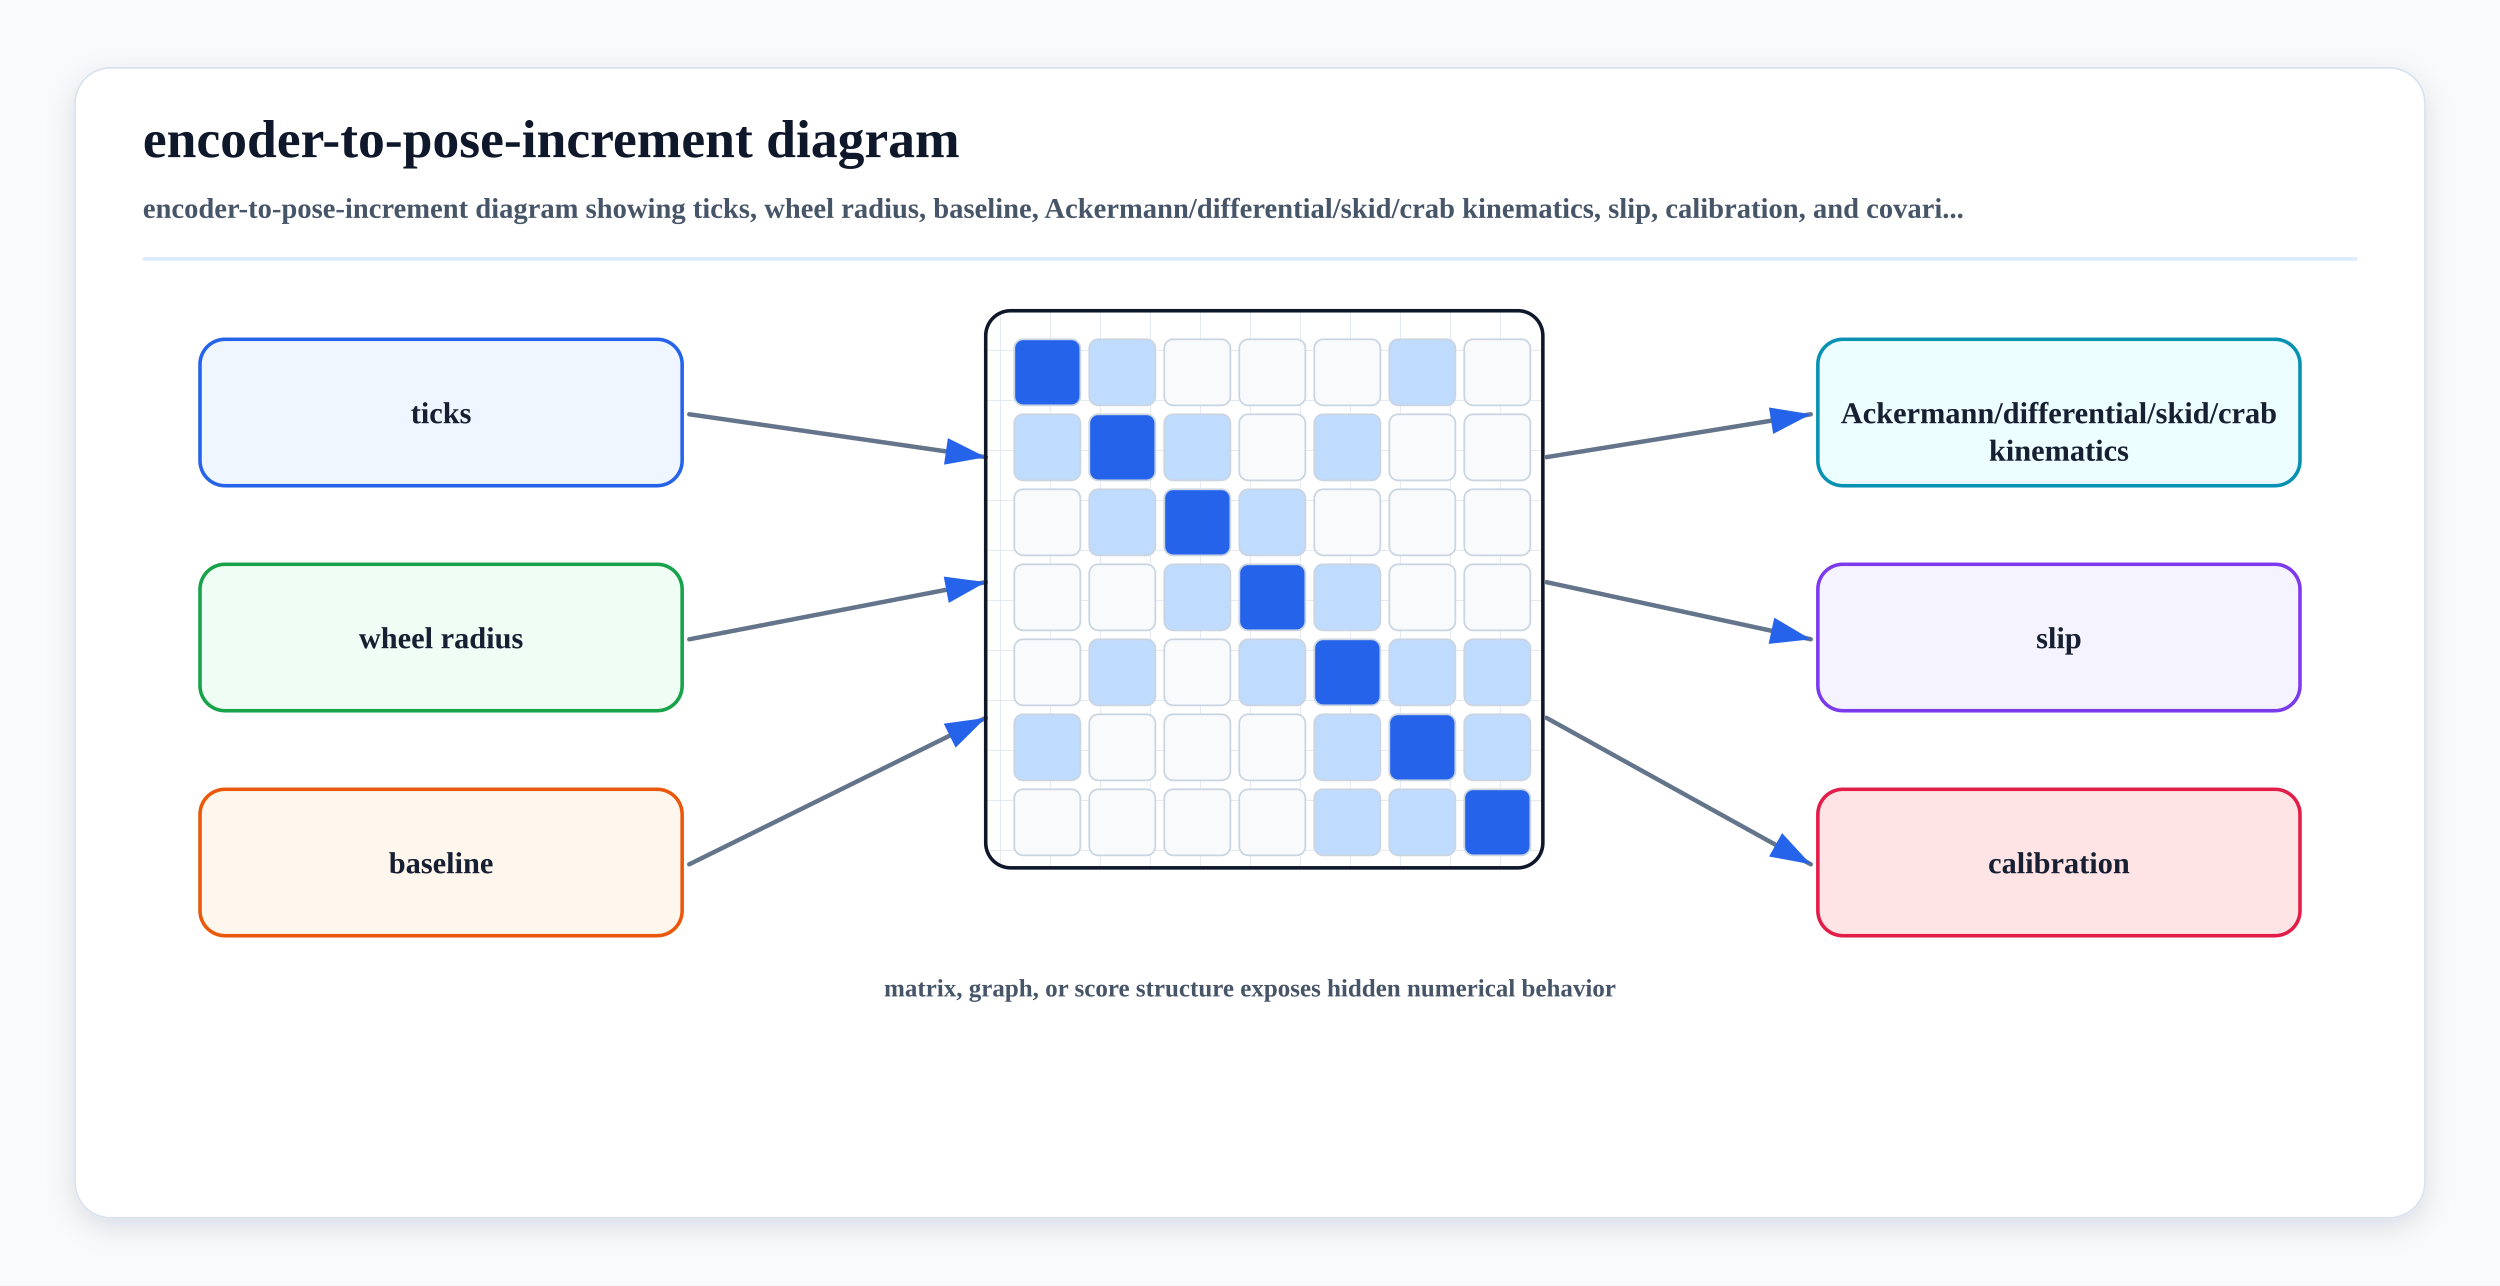
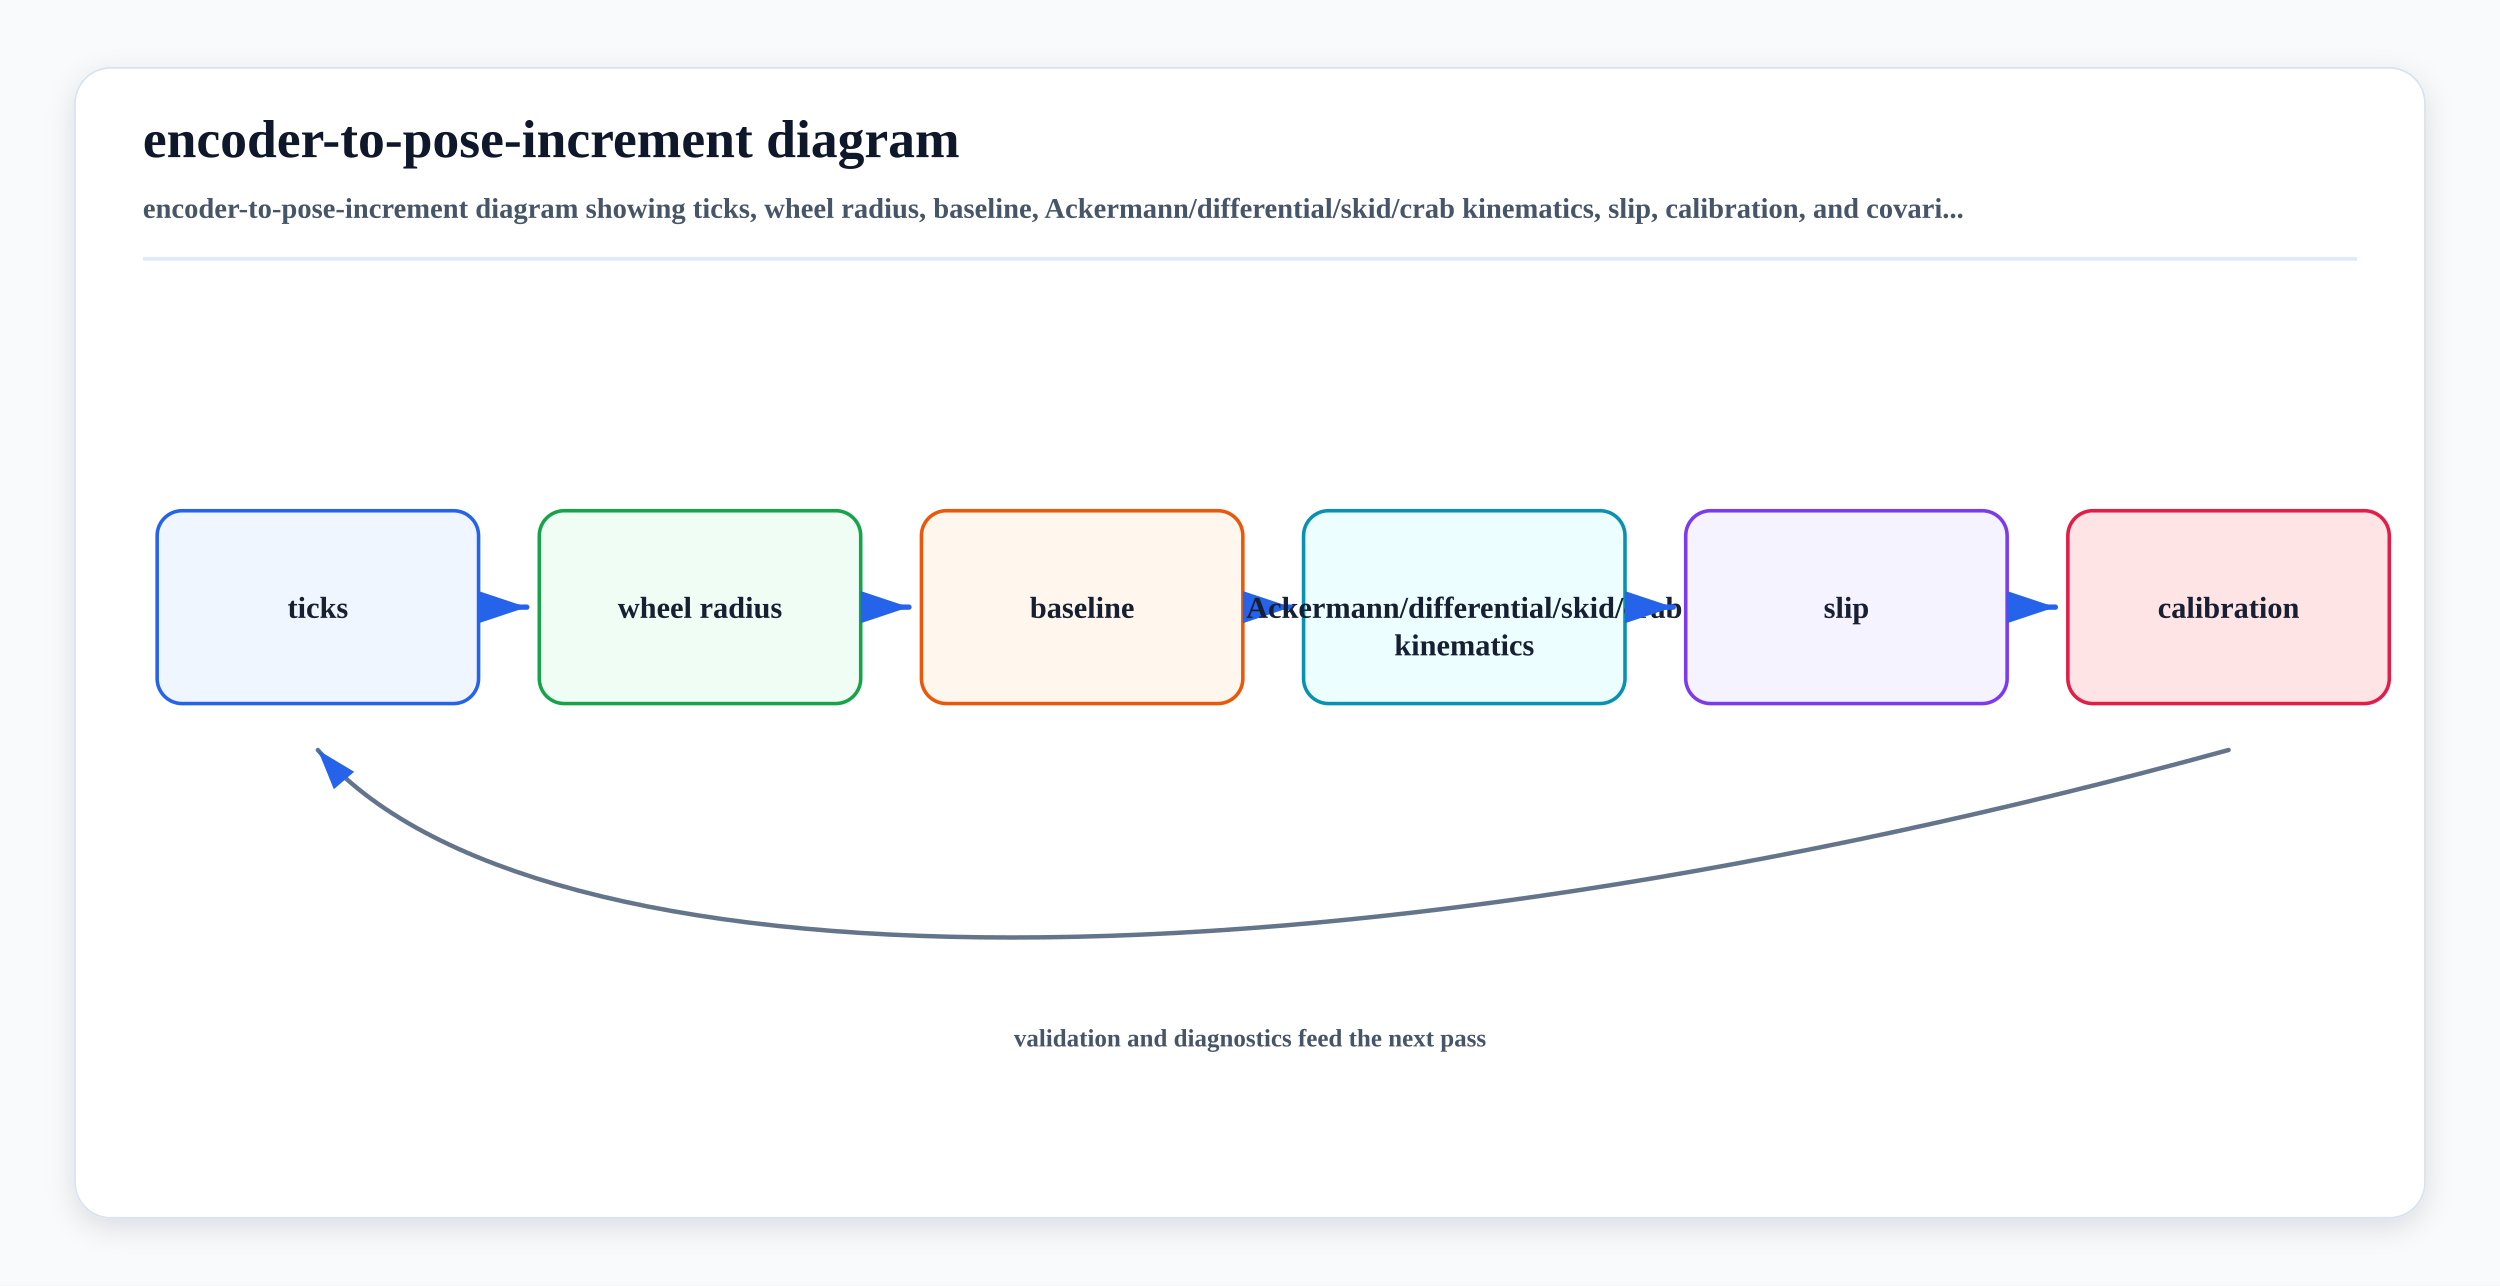
- <svg xmlns="http://www.w3.org/2000/svg" width="1400" height="720" viewBox="0 0 1400 720" role="img" aria-labelledby="title desc">
+ <svg xmlns="http://www.w3.org/2000/svg" width="1400" height="720" viewBox="0 0 1400 720" role="img" aria-labelledby="title desc" data-diagram-kind="state-estimation-chain">
  <defs>
    <marker id="arrow" markerWidth="12" markerHeight="12" refX="9" refY="3" orient="auto" markerUnits="strokeWidth">
      <path d="M0,0 L0,6 L9,3 z" fill="#2563eb" />
    </marker>
    <filter id="shadow" x="-10%" y="-10%" width="120%" height="120%">
      <feDropShadow dx="0" dy="5" stdDeviation="8" flood-color="#0f172a" flood-opacity="0.12" />
    </filter>
    <pattern id="grid" width="28" height="28" patternUnits="userSpaceOnUse">
      <path d="M28 0H0V28" fill="none" stroke="#e2e8f0" stroke-width="1" />
    </pattern>
  </defs>
  <rect width="1400" height="720" fill="#f8fafc" />
  <rect x="42" y="38" width="1316" height="644" rx="20" fill="#ffffff" stroke="#d9e2ef" filter="url(#shadow)" />
  <text x="80" y="88" font-size="30" font-weight="800" fill="#0f172a">encoder-to-pose-increment diagram</text>
  <text x="80" y="122" font-size="16" font-weight="600" fill="#475569">encoder-to-pose-increment diagram showing ticks, wheel radius, baseline, Ackermann/differential/skid/crab kinematics, slip, calibration, and covari...</text>
  <rect x="80" y="144" width="1240" height="2" fill="#dbeafe" />
-   <rect x="112" y="190" width="270" height="82" rx="14" fill="#eff6ff" stroke="#2563eb" stroke-width="2" />
-   <text x="247" y="237" text-anchor="middle" font-size="17" font-weight="700" fill="#172033">ticks</text>
-   <rect x="112" y="316" width="270" height="82" rx="14" fill="#f0fdf4" stroke="#16a34a" stroke-width="2" />
-   <text x="247" y="363" text-anchor="middle" font-size="17" font-weight="700" fill="#172033">wheel radius</text>
-   <rect x="112" y="442" width="270" height="82" rx="14" fill="#fff7ed" stroke="#ea580c" stroke-width="2" />
-   <text x="247" y="489" text-anchor="middle" font-size="17" font-weight="700" fill="#172033">baseline</text>
-   <line x1="386" y1="232" x2="552" y2="256" stroke="#64748b" stroke-width="2.5" stroke-linecap="round" marker-end="url(#arrow)" />
-   <line x1="386" y1="358" x2="552" y2="326" stroke="#64748b" stroke-width="2.5" stroke-linecap="round" marker-end="url(#arrow)" />
-   <line x1="386" y1="484" x2="552" y2="402" stroke="#64748b" stroke-width="2.5" stroke-linecap="round" marker-end="url(#arrow)" />
-   <rect x="552" y="174" width="312" height="312" rx="14" fill="url(#grid)" stroke="#0f172a" stroke-width="2" />
-   <rect x="568" y="190" width="37" height="37" rx="5" fill="#2563eb" stroke="#cbd5e1" />
-   <rect x="610" y="190" width="37" height="37" rx="5" fill="#bfdbfe" stroke="#cbd5e1" />
-   <rect x="652" y="190" width="37" height="37" rx="5" fill="#f8fafc" stroke="#cbd5e1" />
-   <rect x="694" y="190" width="37" height="37" rx="5" fill="#f8fafc" stroke="#cbd5e1" />
-   <rect x="736" y="190" width="37" height="37" rx="5" fill="#f8fafc" stroke="#cbd5e1" />
-   <rect x="778" y="190" width="37" height="37" rx="5" fill="#bfdbfe" stroke="#cbd5e1" />
-   <rect x="820" y="190" width="37" height="37" rx="5" fill="#f8fafc" stroke="#cbd5e1" />
-   <rect x="568" y="232" width="37" height="37" rx="5" fill="#bfdbfe" stroke="#cbd5e1" />
-   <rect x="610" y="232" width="37" height="37" rx="5" fill="#2563eb" stroke="#cbd5e1" />
-   <rect x="652" y="232" width="37" height="37" rx="5" fill="#bfdbfe" stroke="#cbd5e1" />
-   <rect x="694" y="232" width="37" height="37" rx="5" fill="#f8fafc" stroke="#cbd5e1" />
-   <rect x="736" y="232" width="37" height="37" rx="5" fill="#bfdbfe" stroke="#cbd5e1" />
-   <rect x="778" y="232" width="37" height="37" rx="5" fill="#f8fafc" stroke="#cbd5e1" />
-   <rect x="820" y="232" width="37" height="37" rx="5" fill="#f8fafc" stroke="#cbd5e1" />
-   <rect x="568" y="274" width="37" height="37" rx="5" fill="#f8fafc" stroke="#cbd5e1" />
-   <rect x="610" y="274" width="37" height="37" rx="5" fill="#bfdbfe" stroke="#cbd5e1" />
-   <rect x="652" y="274" width="37" height="37" rx="5" fill="#2563eb" stroke="#cbd5e1" />
-   <rect x="694" y="274" width="37" height="37" rx="5" fill="#bfdbfe" stroke="#cbd5e1" />
-   <rect x="736" y="274" width="37" height="37" rx="5" fill="#f8fafc" stroke="#cbd5e1" />
-   <rect x="778" y="274" width="37" height="37" rx="5" fill="#f8fafc" stroke="#cbd5e1" />
-   <rect x="820" y="274" width="37" height="37" rx="5" fill="#f8fafc" stroke="#cbd5e1" />
-   <rect x="568" y="316" width="37" height="37" rx="5" fill="#f8fafc" stroke="#cbd5e1" />
-   <rect x="610" y="316" width="37" height="37" rx="5" fill="#f8fafc" stroke="#cbd5e1" />
-   <rect x="652" y="316" width="37" height="37" rx="5" fill="#bfdbfe" stroke="#cbd5e1" />
-   <rect x="694" y="316" width="37" height="37" rx="5" fill="#2563eb" stroke="#cbd5e1" />
-   <rect x="736" y="316" width="37" height="37" rx="5" fill="#bfdbfe" stroke="#cbd5e1" />
-   <rect x="778" y="316" width="37" height="37" rx="5" fill="#f8fafc" stroke="#cbd5e1" />
-   <rect x="820" y="316" width="37" height="37" rx="5" fill="#f8fafc" stroke="#cbd5e1" />
-   <rect x="568" y="358" width="37" height="37" rx="5" fill="#f8fafc" stroke="#cbd5e1" />
-   <rect x="610" y="358" width="37" height="37" rx="5" fill="#bfdbfe" stroke="#cbd5e1" />
-   <rect x="652" y="358" width="37" height="37" rx="5" fill="#f8fafc" stroke="#cbd5e1" />
-   <rect x="694" y="358" width="37" height="37" rx="5" fill="#bfdbfe" stroke="#cbd5e1" />
-   <rect x="736" y="358" width="37" height="37" rx="5" fill="#2563eb" stroke="#cbd5e1" />
-   <rect x="778" y="358" width="37" height="37" rx="5" fill="#bfdbfe" stroke="#cbd5e1" />
-   <rect x="820" y="358" width="37" height="37" rx="5" fill="#bfdbfe" stroke="#cbd5e1" />
-   <rect x="568" y="400" width="37" height="37" rx="5" fill="#bfdbfe" stroke="#cbd5e1" />
-   <rect x="610" y="400" width="37" height="37" rx="5" fill="#f8fafc" stroke="#cbd5e1" />
-   <rect x="652" y="400" width="37" height="37" rx="5" fill="#f8fafc" stroke="#cbd5e1" />
-   <rect x="694" y="400" width="37" height="37" rx="5" fill="#f8fafc" stroke="#cbd5e1" />
-   <rect x="736" y="400" width="37" height="37" rx="5" fill="#bfdbfe" stroke="#cbd5e1" />
-   <rect x="778" y="400" width="37" height="37" rx="5" fill="#2563eb" stroke="#cbd5e1" />
-   <rect x="820" y="400" width="37" height="37" rx="5" fill="#bfdbfe" stroke="#cbd5e1" />
-   <rect x="568" y="442" width="37" height="37" rx="5" fill="#f8fafc" stroke="#cbd5e1" />
-   <rect x="610" y="442" width="37" height="37" rx="5" fill="#f8fafc" stroke="#cbd5e1" />
-   <rect x="652" y="442" width="37" height="37" rx="5" fill="#f8fafc" stroke="#cbd5e1" />
-   <rect x="694" y="442" width="37" height="37" rx="5" fill="#f8fafc" stroke="#cbd5e1" />
-   <rect x="736" y="442" width="37" height="37" rx="5" fill="#bfdbfe" stroke="#cbd5e1" />
-   <rect x="778" y="442" width="37" height="37" rx="5" fill="#bfdbfe" stroke="#cbd5e1" />
-   <rect x="820" y="442" width="37" height="37" rx="5" fill="#2563eb" stroke="#cbd5e1" />
-   <line x1="866" y1="256" x2="1014" y2="232" stroke="#64748b" stroke-width="2.5" stroke-linecap="round" marker-end="url(#arrow)" />
-   <line x1="866" y1="326" x2="1014" y2="358" stroke="#64748b" stroke-width="2.5" stroke-linecap="round" marker-end="url(#arrow)" />
-   <line x1="866" y1="402" x2="1014" y2="484" stroke="#64748b" stroke-width="2.5" stroke-linecap="round" marker-end="url(#arrow)" />
-   <rect x="1018" y="190" width="270" height="82" rx="14" fill="#ecfeff" stroke="#0891b2" stroke-width="2" />
-   <text x="1153" y="237" text-anchor="middle" font-size="17" font-weight="700" fill="#172033">Ackermann/differential/skid/crab</text>
-   <text x="1153" y="258" text-anchor="middle" font-size="17" font-weight="700" fill="#172033">kinematics</text>
-   <rect x="1018" y="316" width="270" height="82" rx="14" fill="#f5f3ff" stroke="#7c3aed" stroke-width="2" />
-   <text x="1153" y="363" text-anchor="middle" font-size="17" font-weight="700" fill="#172033">slip</text>
-   <rect x="1018" y="442" width="270" height="82" rx="14" fill="#ffe4e6" stroke="#e11d48" stroke-width="2" />
-   <text x="1153" y="489" text-anchor="middle" font-size="17" font-weight="700" fill="#172033">calibration</text>
-   <text x="700" y="558" text-anchor="middle" font-size="14" font-weight="600" fill="#475569">matrix, graph, or score structure exposes hidden numerical behavior</text>
+   <rect x="88" y="286" width="180" height="108" rx="14" fill="#eff6ff" stroke="#2563eb" stroke-width="2" />
+   <text x="178" y="346" text-anchor="middle" font-size="17" font-weight="700" fill="#172033">ticks</text>
+   <line x1="271" y1="340" x2="295" y2="340" stroke="#2563eb" stroke-width="3" stroke-linecap="round" marker-end="url(#arrow)" />
+   <rect x="302" y="286" width="180" height="108" rx="14" fill="#f0fdf4" stroke="#16a34a" stroke-width="2" />
+   <text x="392" y="346" text-anchor="middle" font-size="17" font-weight="700" fill="#172033">wheel radius</text>
+   <line x1="485" y1="340" x2="509" y2="340" stroke="#2563eb" stroke-width="3" stroke-linecap="round" marker-end="url(#arrow)" />
+   <rect x="516" y="286" width="180" height="108" rx="14" fill="#fff7ed" stroke="#ea580c" stroke-width="2" />
+   <text x="606" y="346" text-anchor="middle" font-size="17" font-weight="700" fill="#172033">baseline</text>
+   <line x1="699" y1="340" x2="723" y2="340" stroke="#2563eb" stroke-width="3" stroke-linecap="round" marker-end="url(#arrow)" />
+   <rect x="730" y="286" width="180" height="108" rx="14" fill="#ecfeff" stroke="#0891b2" stroke-width="2" />
+   <text x="820" y="346" text-anchor="middle" font-size="17" font-weight="700" fill="#172033">Ackermann/differential/skid/crab</text>
+   <text x="820" y="367" text-anchor="middle" font-size="17" font-weight="700" fill="#172033">kinematics</text>
+   <line x1="913" y1="340" x2="937" y2="340" stroke="#2563eb" stroke-width="3" stroke-linecap="round" marker-end="url(#arrow)" />
+   <rect x="944" y="286" width="180" height="108" rx="14" fill="#f5f3ff" stroke="#7c3aed" stroke-width="2" />
+   <text x="1034" y="346" text-anchor="middle" font-size="17" font-weight="700" fill="#172033">slip</text>
+   <line x1="1127" y1="340" x2="1151" y2="340" stroke="#2563eb" stroke-width="3" stroke-linecap="round" marker-end="url(#arrow)" />
+   <rect x="1158" y="286" width="180" height="108" rx="14" fill="#ffe4e6" stroke="#e11d48" stroke-width="2" />
+   <text x="1248" y="346" text-anchor="middle" font-size="17" font-weight="700" fill="#172033">calibration</text>
+   <path d="M1248 420 C738 560 298 560 178 420" fill="none" stroke="#64748b" stroke-width="2.5" stroke-linecap="round" stroke-linejoin="round" marker-end="url(#arrow)" />
+   <text x="700" y="586" text-anchor="middle" font-size="14" font-weight="600" fill="#475569">validation and diagnostics feed the next pass</text>
</svg>
